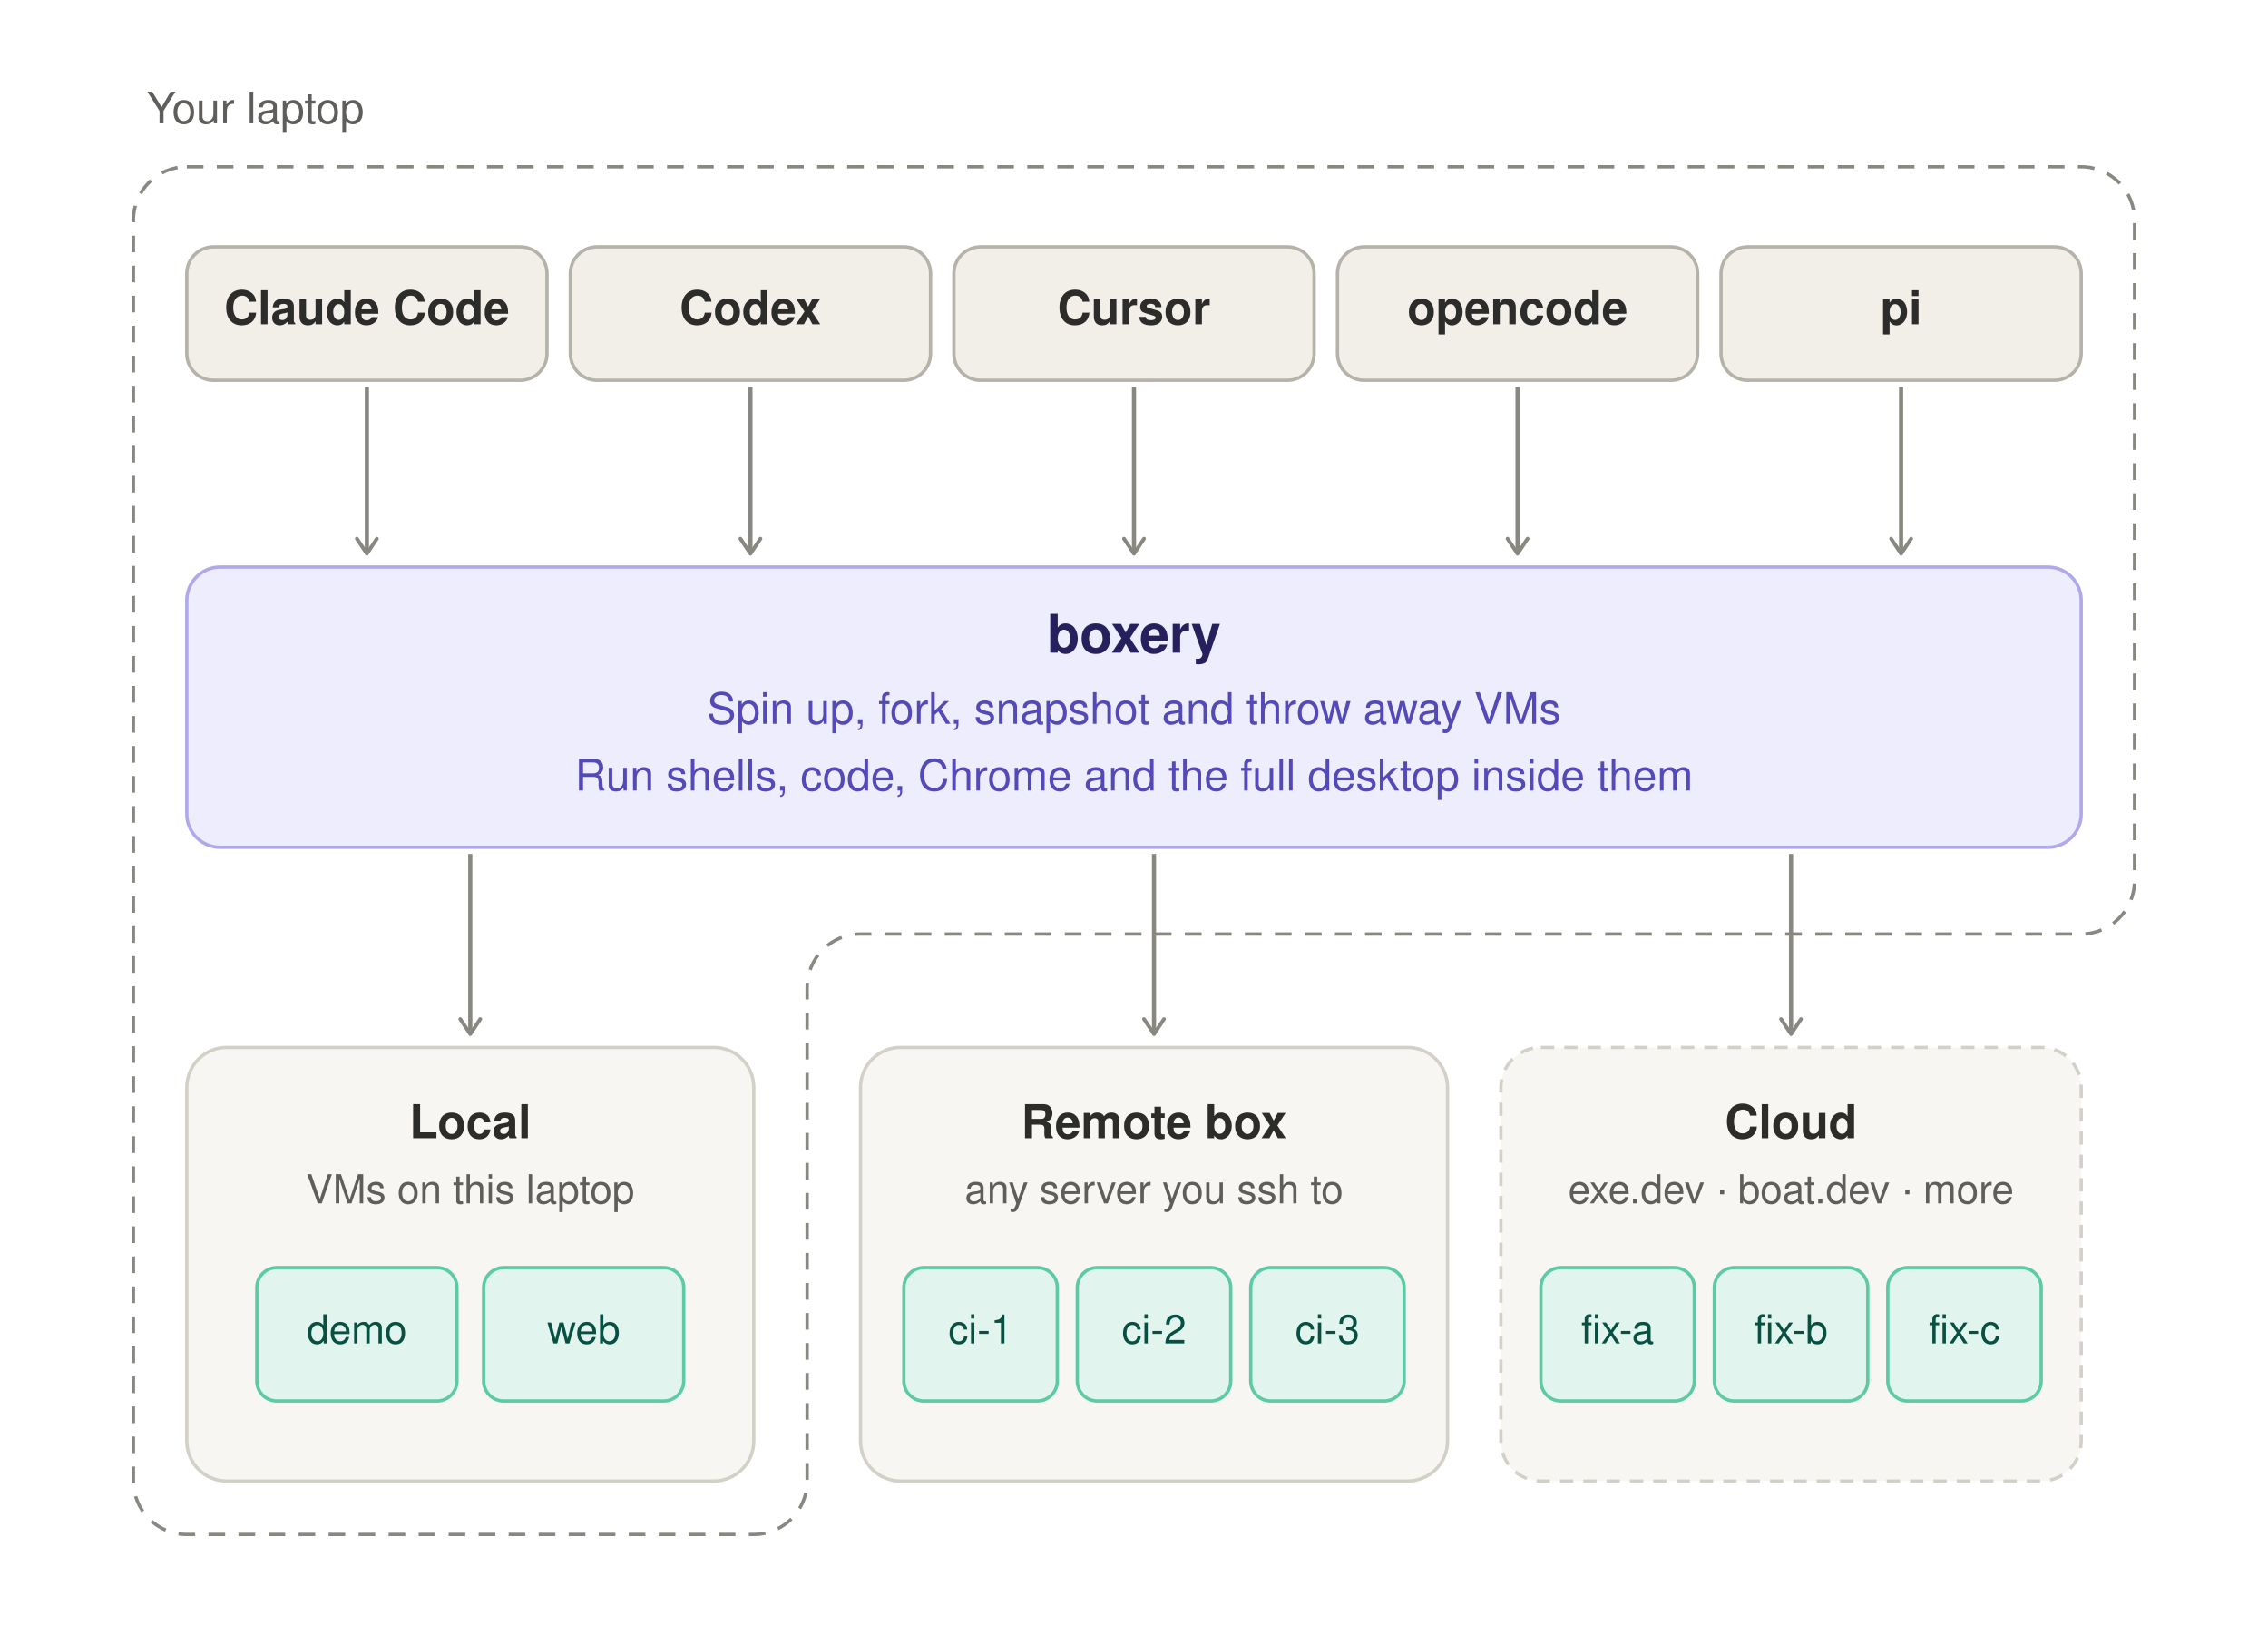
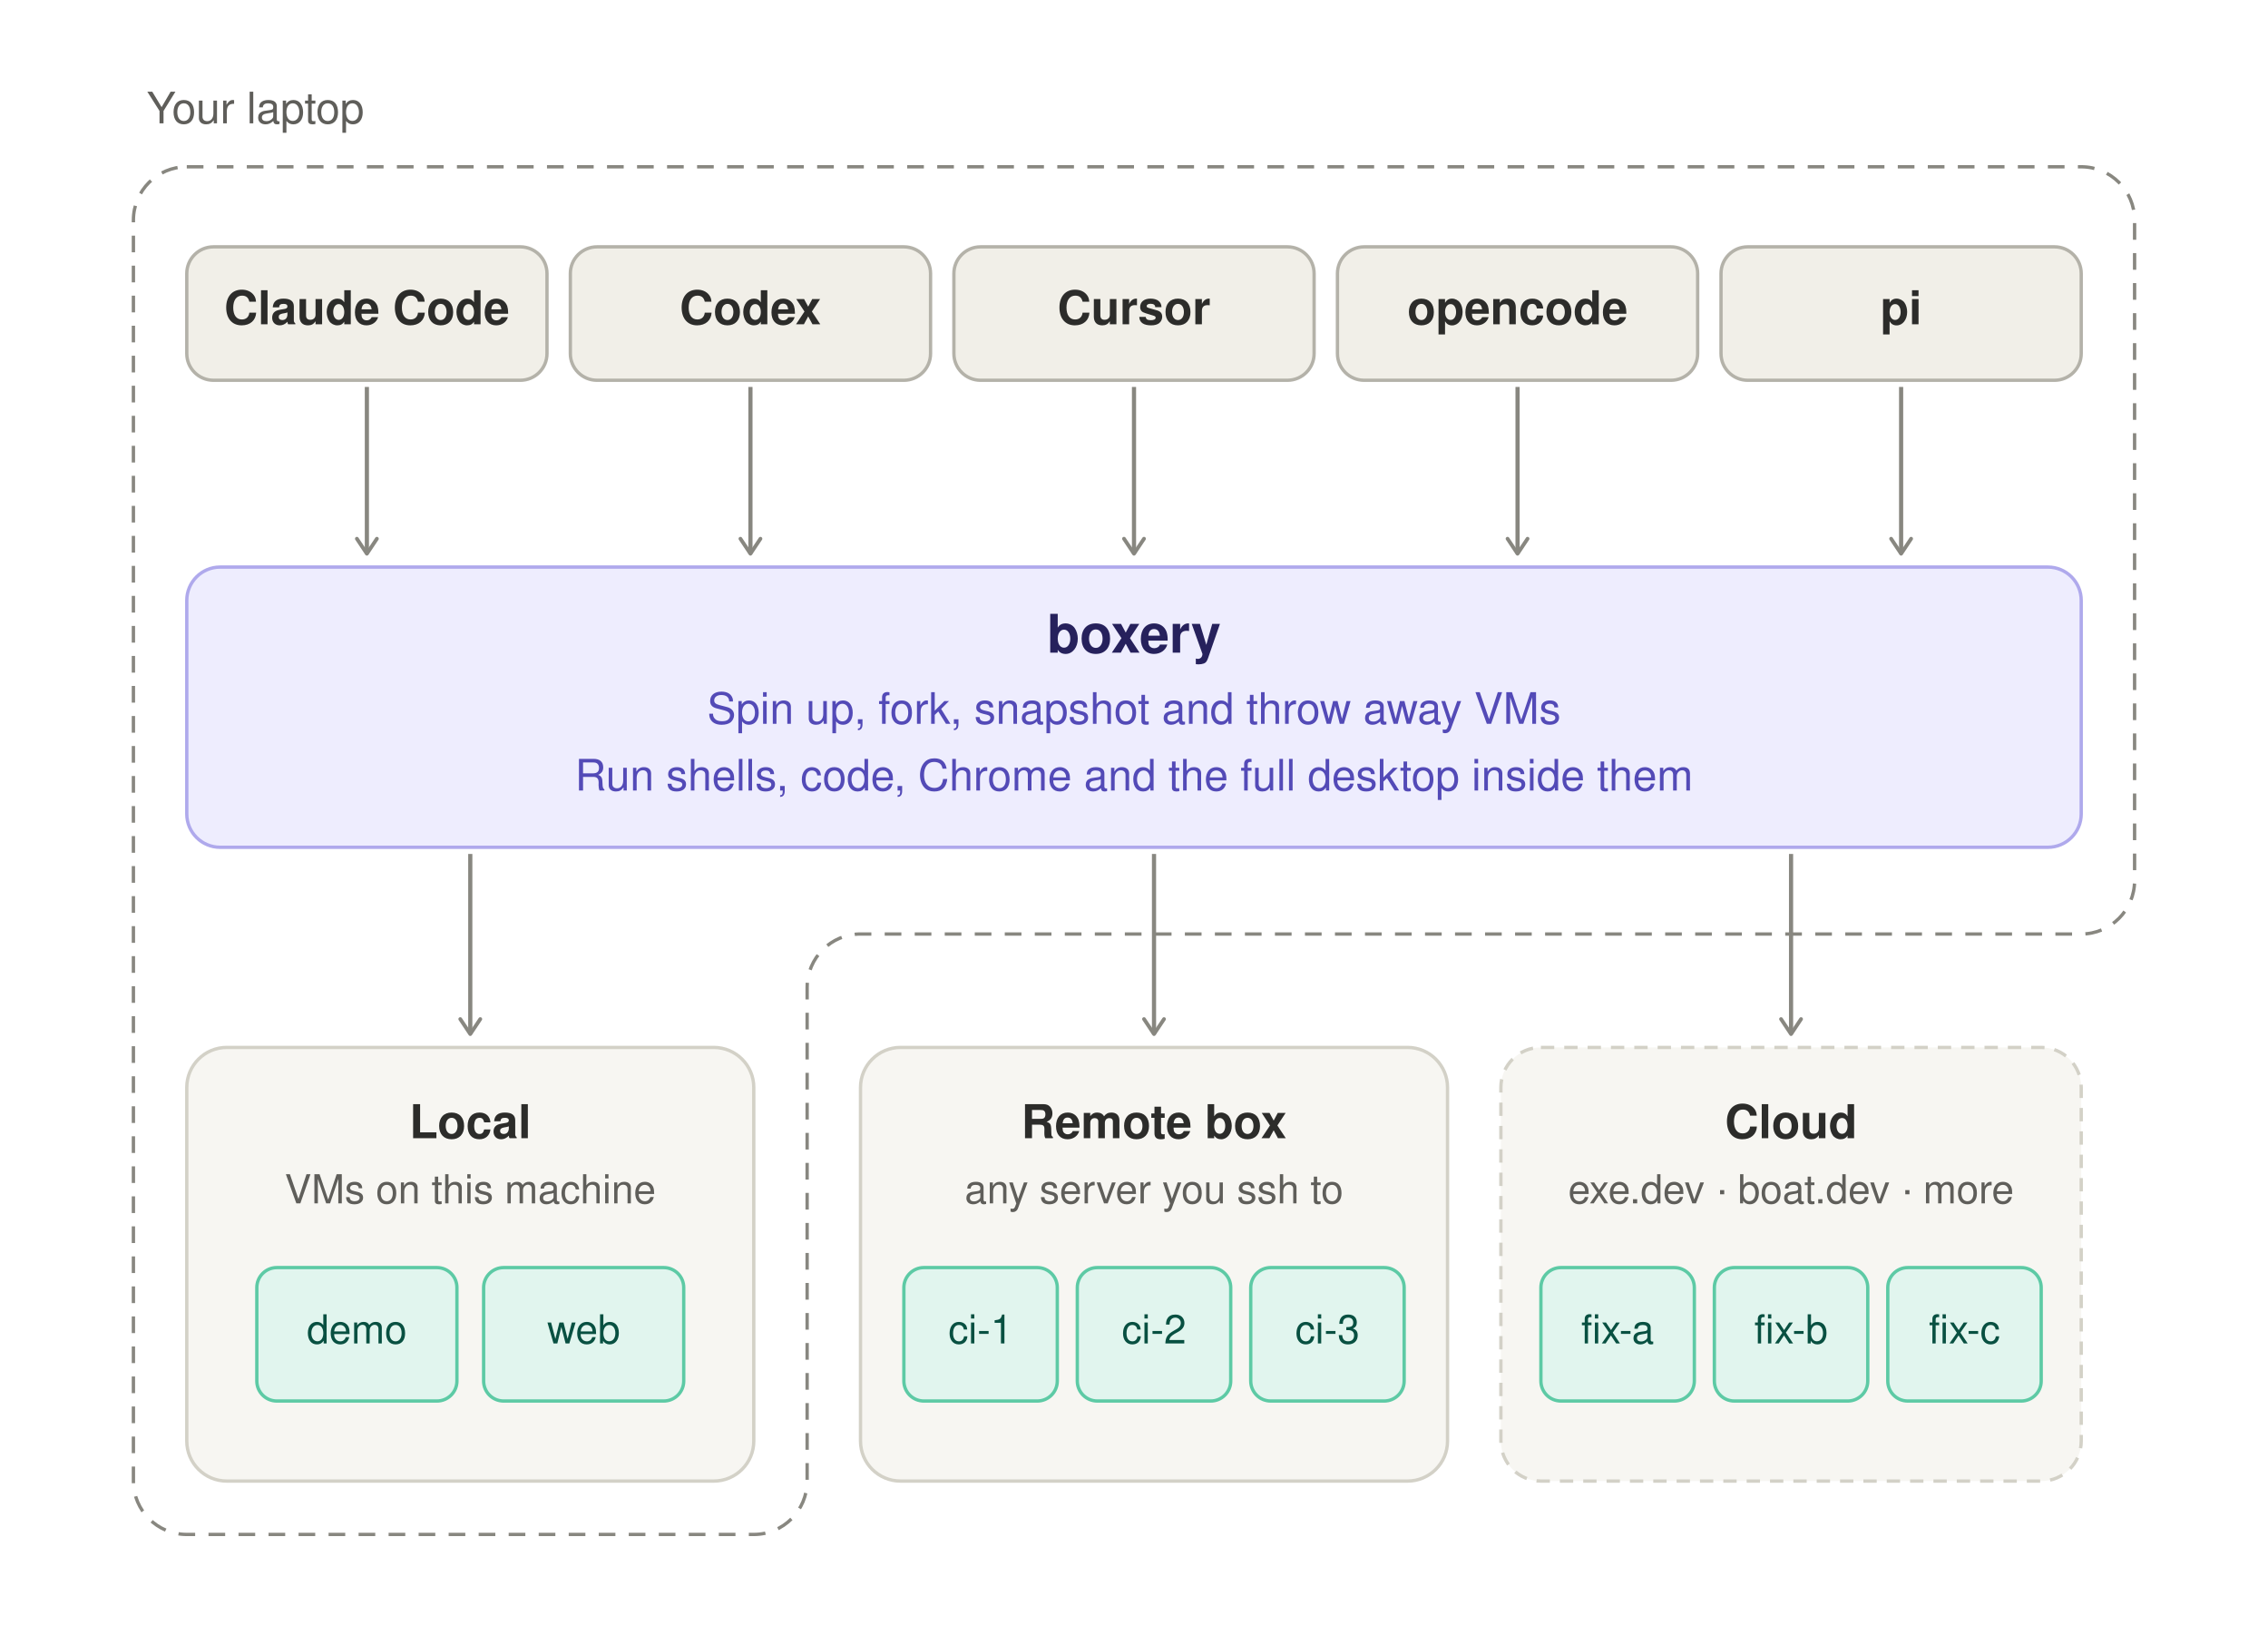
<svg xmlns="http://www.w3.org/2000/svg" viewBox="0 0 680 490" width="680" height="490" role="img" aria-labelledby="t d">
  <defs>
    <marker id="arrow" viewBox="0 0 10 10" refX="8" refY="5" markerWidth="6" markerHeight="6" orient="auto-start-reverse">
      <path d="M2 1L8 5L2 9" fill="none" stroke="#888780" stroke-width="1.5" stroke-linecap="round" stroke-linejoin="round" />
    </marker>
  </defs>
  <g font-family="-apple-system, BlinkMacSystemFont, 'Segoe UI', Helvetica, Arial, sans-serif" text-anchor="middle" dominant-baseline="central">
    <text x="44" y="34" text-anchor="start" font-size="13" fill="#5F5E5A">Your laptop</text>
    <path d="M56 50 H624 A16 16 0 0 1 640 66 V264 A16 16 0 0 1 624 280 H258 A16 16 0 0 0 242 296 V444 A16 16 0 0 1 226 460 H56 A16 16 0 0 1 40 444 V66 A16 16 0 0 1 56 50 Z" fill="none" stroke="#888780" stroke-width="1" stroke-dasharray="5 4" />
    <rect x="56" y="74" width="108" height="40" rx="8" fill="#F1EFE8" stroke="#B4B2A9" />
    <text x="110" y="94" font-size="14" font-weight="600" fill="#2C2C2A">Claude Code</text>
    <line x1="110" y1="116" x2="110" y2="166" stroke="#888780" stroke-width="1.25" marker-end="url(#arrow)" />
    <rect x="171" y="74" width="108" height="40" rx="8" fill="#F1EFE8" stroke="#B4B2A9" />
    <text x="225" y="94" font-size="14" font-weight="600" fill="#2C2C2A">Codex</text>
    <line x1="225" y1="116" x2="225" y2="166" stroke="#888780" stroke-width="1.25" marker-end="url(#arrow)" />
    <rect x="286" y="74" width="108" height="40" rx="8" fill="#F1EFE8" stroke="#B4B2A9" />
    <text x="340" y="94" font-size="14" font-weight="600" fill="#2C2C2A">Cursor</text>
    <line x1="340" y1="116" x2="340" y2="166" stroke="#888780" stroke-width="1.25" marker-end="url(#arrow)" />
    <rect x="401" y="74" width="108" height="40" rx="8" fill="#F1EFE8" stroke="#B4B2A9" />
    <text x="455" y="94" font-size="14" font-weight="600" fill="#2C2C2A">opencode</text>
    <line x1="455" y1="116" x2="455" y2="166" stroke="#888780" stroke-width="1.25" marker-end="url(#arrow)" />
    <rect x="516" y="74" width="108" height="40" rx="8" fill="#F1EFE8" stroke="#B4B2A9" />
    <text x="570" y="94" font-size="14" font-weight="600" fill="#2C2C2A">pi</text>
    <line x1="570" y1="116" x2="570" y2="166" stroke="#888780" stroke-width="1.25" marker-end="url(#arrow)" />
    <rect x="56" y="170" width="568" height="84" rx="10" fill="#EEEDFE" stroke="#AFA9EC" />
    <text x="340" y="192" font-size="16" font-weight="600" fill="#26215C">boxery</text>
    <text x="340" y="214" font-size="13" fill="#534AB7">Spin up, fork, snapshot and throw away VMs</text>
    <text x="340" y="234" font-size="13" fill="#534AB7">Run shells, code, Chrome and the full desktop inside them</text>
    <line x1="141" y1="256" x2="141" y2="310" stroke="#888780" stroke-width="1.25" marker-end="url(#arrow)" />
    <rect x="56" y="314" width="170" height="130" rx="12" fill="#F7F6F2" stroke="#D3D1C7" />
    <text x="141" y="338" font-size="14" font-weight="600" fill="#2C2C2A">Local</text>
-     <text x="141" y="358" font-size="12" fill="#5F5E5A">VMs on this laptop</text>
+     <text x="141" y="358" font-size="12" fill="#5F5E5A">VMs on this machine</text>
    <rect x="77" y="380" width="60" height="40" rx="6" fill="#E1F5EE" stroke="#5DCAA5" />
    <text x="107" y="400" font-size="12" fill="#085041">demo</text>
    <rect x="145" y="380" width="60" height="40" rx="6" fill="#E1F5EE" stroke="#5DCAA5" />
    <text x="175" y="400" font-size="12" fill="#085041">web</text>
    <line x1="346" y1="256" x2="346" y2="310" stroke="#888780" stroke-width="1.25" marker-end="url(#arrow)" />
    <rect x="258" y="314" width="176" height="130" rx="12" fill="#F7F6F2" stroke="#D3D1C7" />
    <text x="346" y="338" font-size="14" font-weight="600" fill="#2C2C2A">Remote box</text>
    <text x="346" y="358" font-size="12" fill="#5F5E5A">any server you ssh to</text>
    <rect x="271" y="380" width="46" height="40" rx="6" fill="#E1F5EE" stroke="#5DCAA5" />
    <text x="294" y="400" font-size="12" fill="#085041">ci-1</text>
    <rect x="323" y="380" width="46" height="40" rx="6" fill="#E1F5EE" stroke="#5DCAA5" />
    <text x="346" y="400" font-size="12" fill="#085041">ci-2</text>
    <rect x="375" y="380" width="46" height="40" rx="6" fill="#E1F5EE" stroke="#5DCAA5" />
    <text x="398" y="400" font-size="12" fill="#085041">ci-3</text>
    <line x1="537" y1="256" x2="537" y2="310" stroke="#888780" stroke-width="1.25" marker-end="url(#arrow)" />
    <rect x="450" y="314" width="174" height="130" rx="12" fill="#F7F6F2" stroke="#D3D1C7" stroke-dasharray="4 3" />
    <text x="537" y="338" font-size="14" font-weight="600" fill="#2C2C2A">Cloud</text>
    <text x="537" y="358" font-size="12" fill="#5F5E5A">exe.dev · boat.dev · more</text>
    <rect x="462" y="380" width="46" height="40" rx="6" fill="#E1F5EE" stroke="#5DCAA5" />
    <text x="485" y="400" font-size="12" fill="#085041">fix-a</text>
    <rect x="514" y="380" width="46" height="40" rx="6" fill="#E1F5EE" stroke="#5DCAA5" />
    <text x="537" y="400" font-size="12" fill="#085041">fix-b</text>
    <rect x="566" y="380" width="46" height="40" rx="6" fill="#E1F5EE" stroke="#5DCAA5" />
    <text x="589" y="400" font-size="12" fill="#085041">fix-c</text>
  </g>
</svg>
